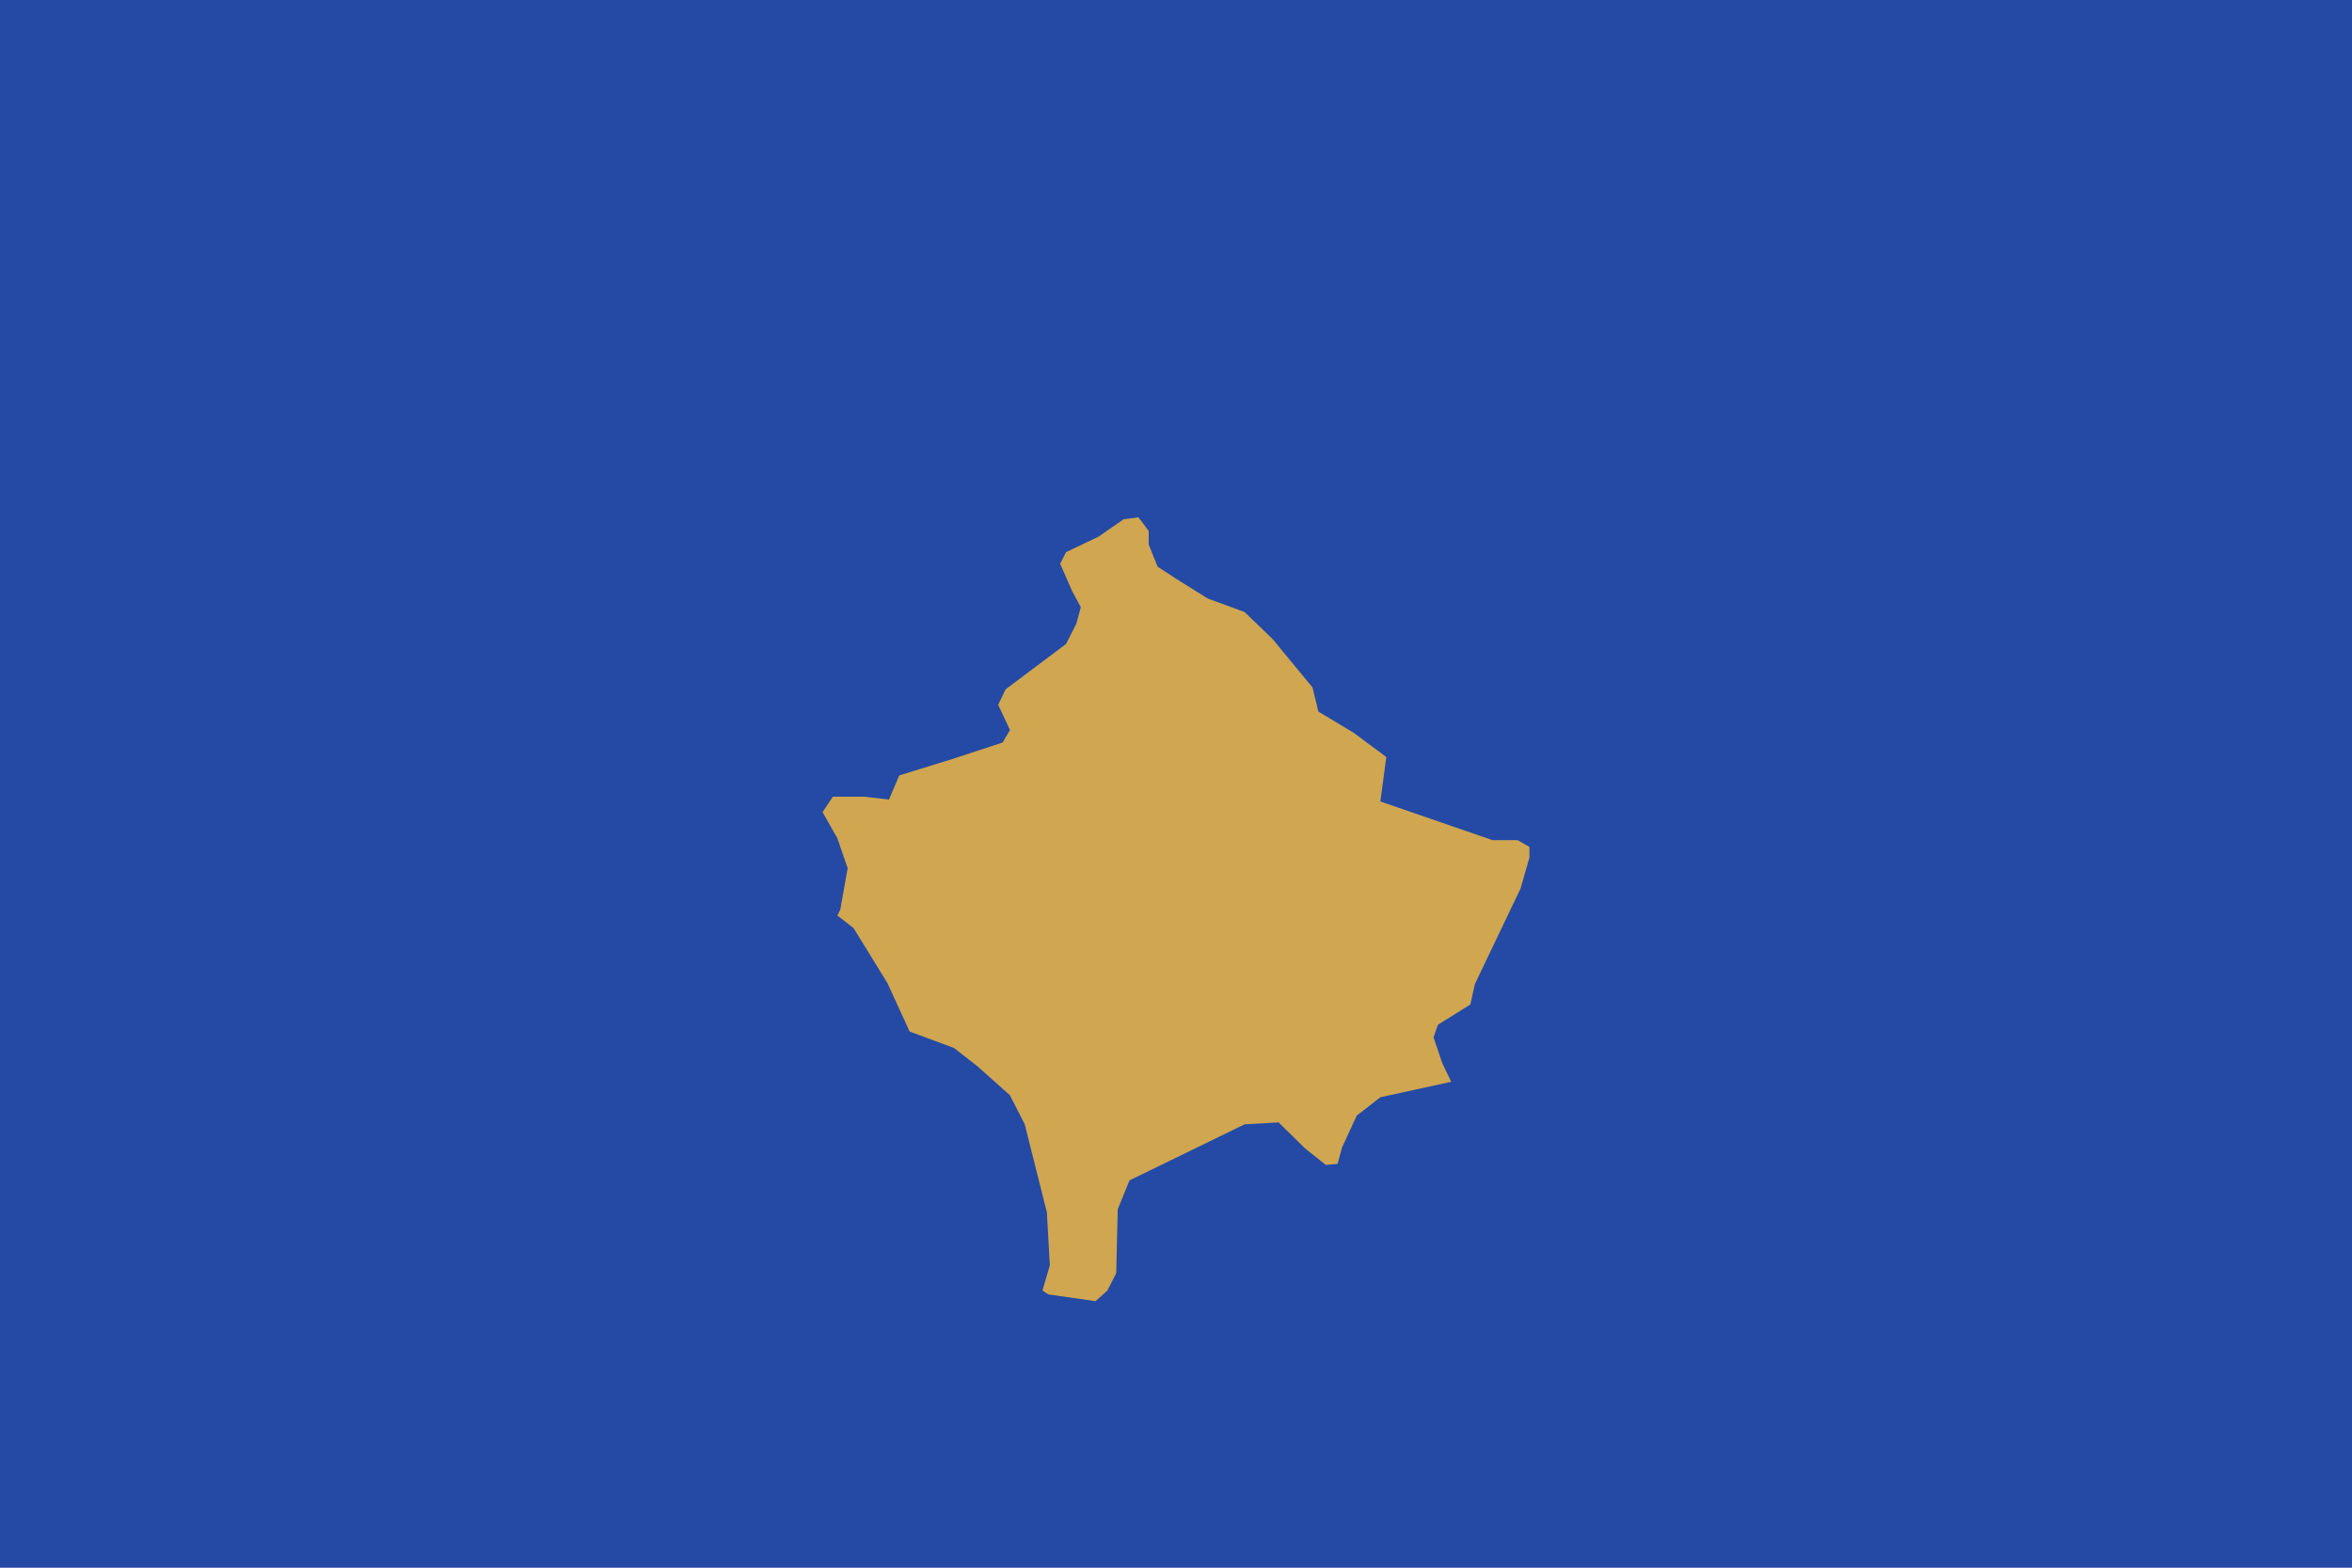
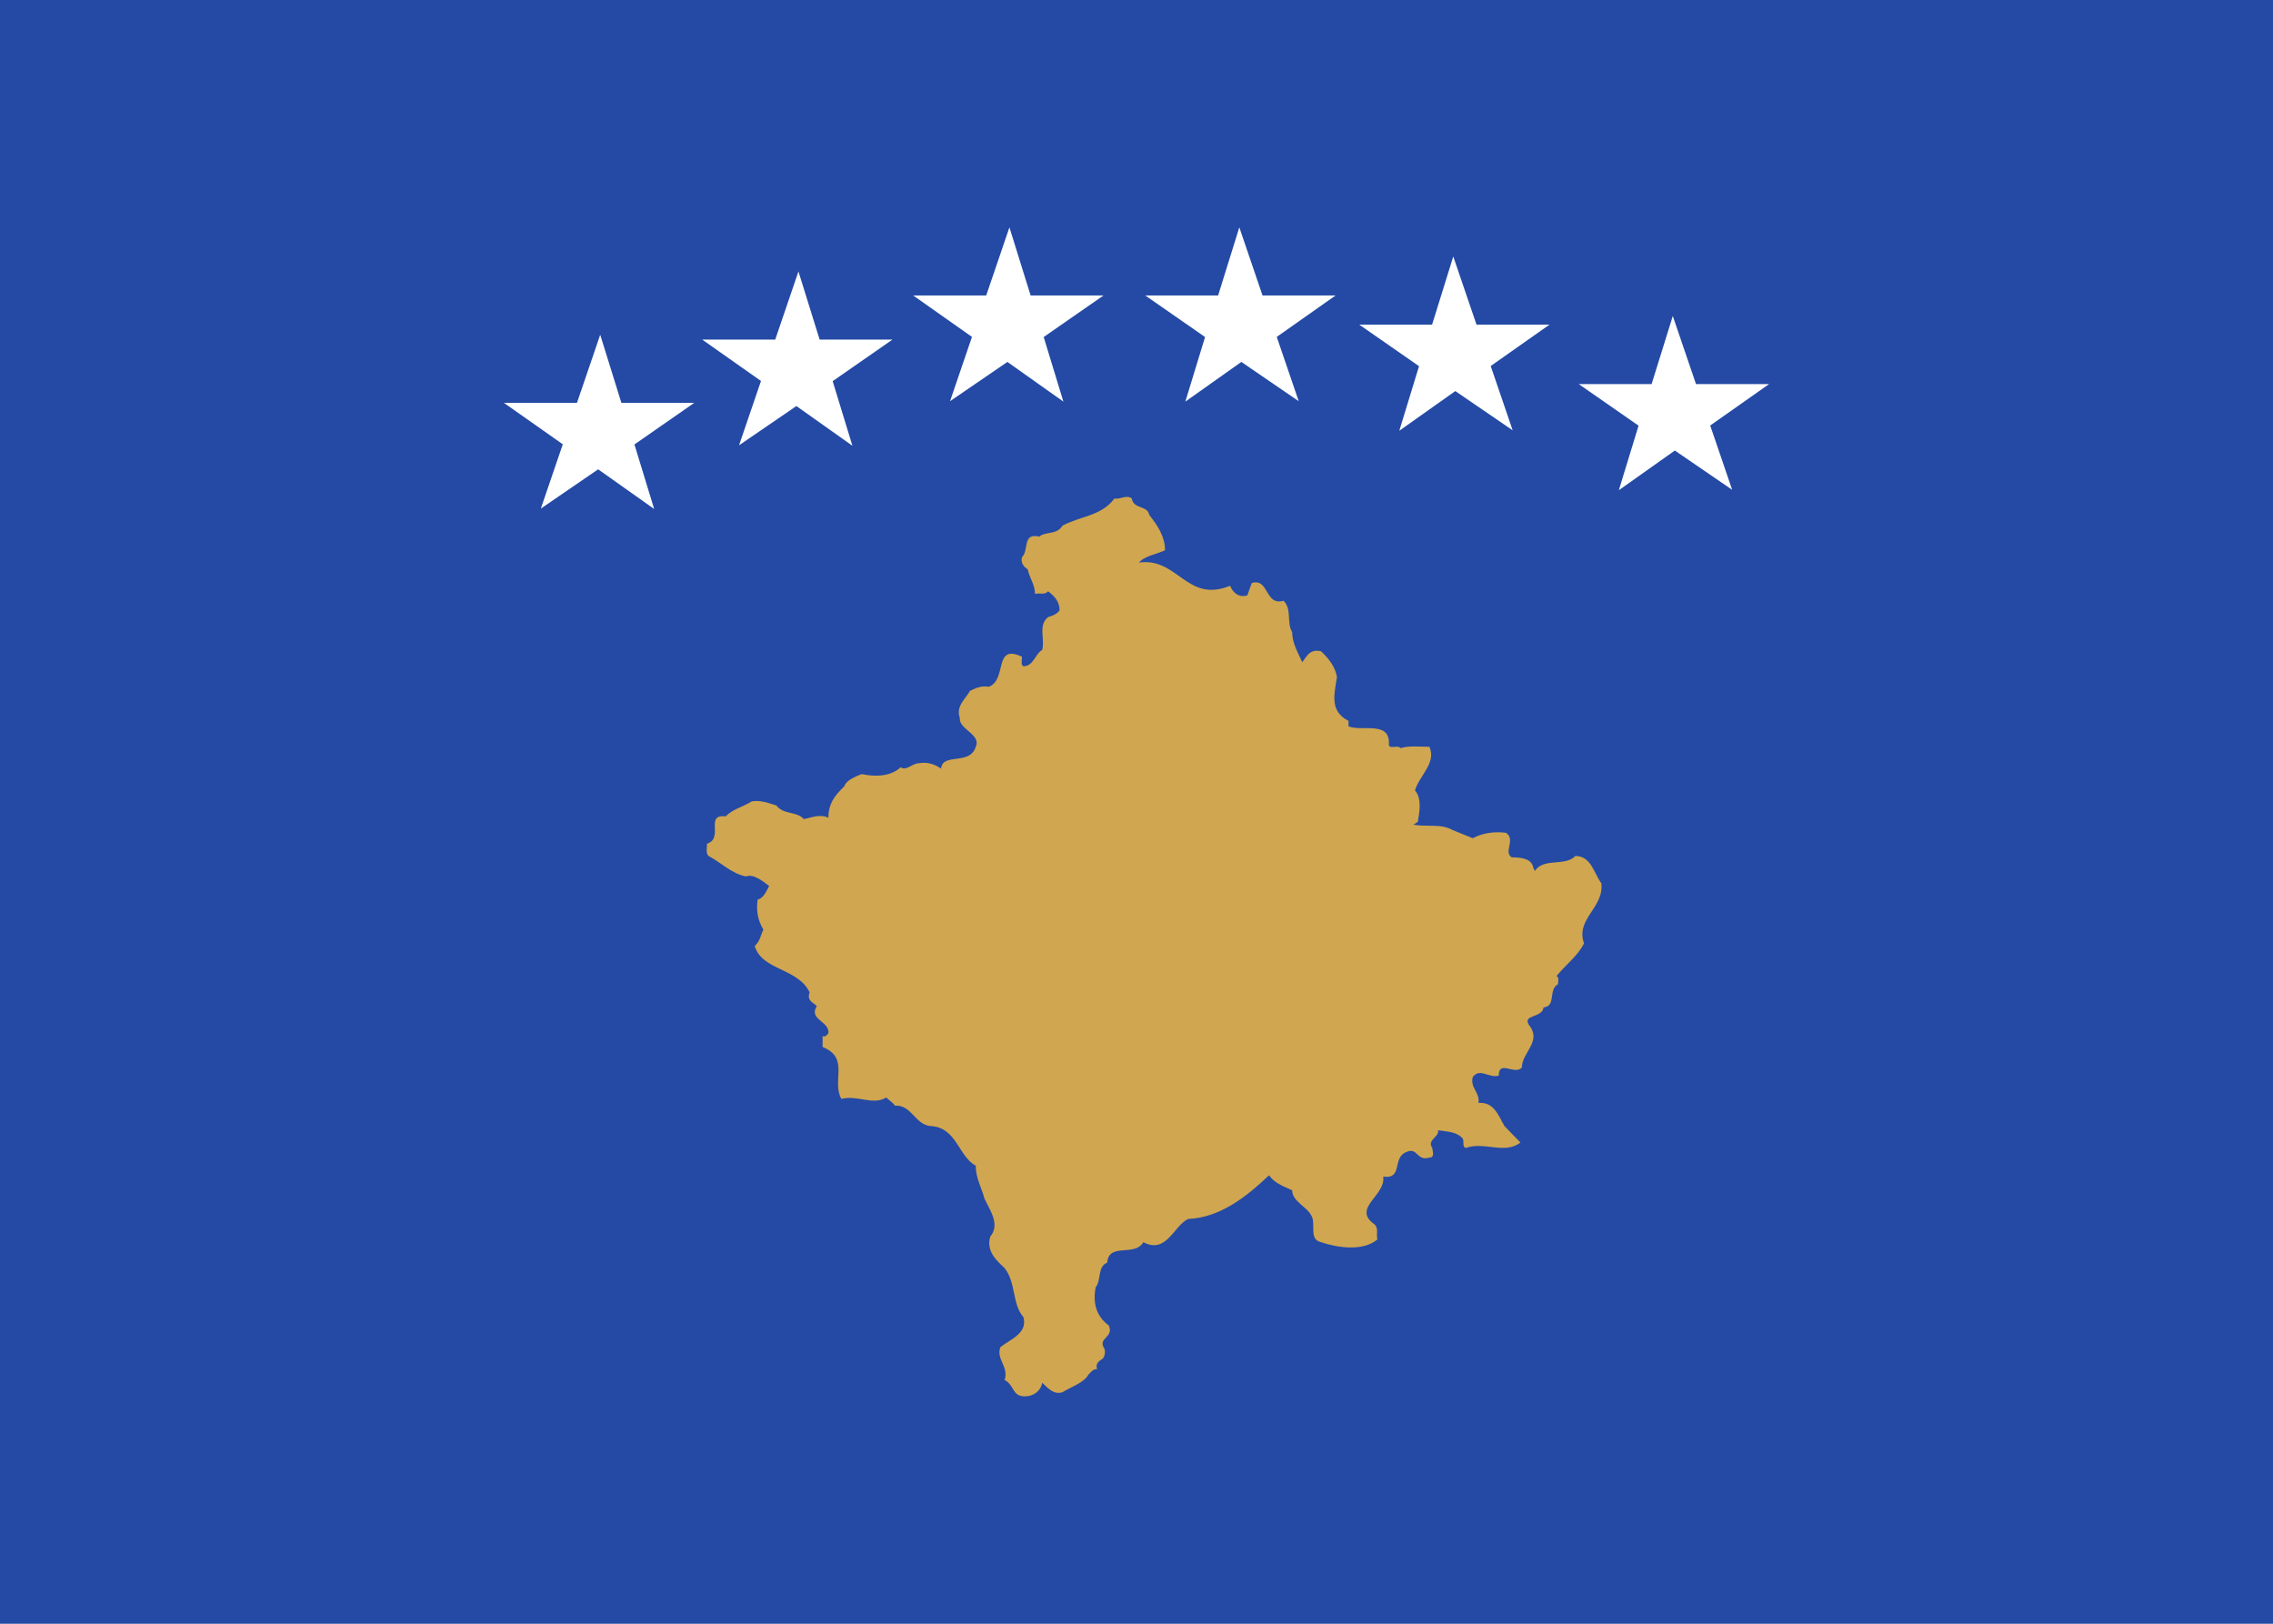
- <svg xmlns="http://www.w3.org/2000/svg" width="900" height="600" viewBox="0 0 900 600">
-   <path d="M0 600V0H900V600H0Z" fill-rule="evenodd" fill="#244AA5" />
-   <path d="M364.45 290.48L383.65 284.19L386.47 279.38L381.96 269.76L384.78 263.84L407.93 246.46L411.88 238.69L413.58 232.4L410.19 226.11L405.67 215.76L407.93 211.32L420.35 205.4L429.95 198.74L435.6 198L439.55 203.18V208.36L442.94 216.87L449.72 221.3L462.14 229.07L476.26 234.25L486.99 244.61L502.23 263.1L504.49 272.35L518.04 280.49L530.47 289.74L528.21 306.75L571.12 321.55H580.72L585.24 324.14V328.21L581.85 340.05L564.35 376.67L562.65 384.44L550.23 392.2L548.54 397.01L551.93 407L555.31 414.03L528.21 419.95L519.17 426.98L513.53 439.18L511.83 445.47L507.32 445.84L499.41 439.55L489.25 429.57L476.26 430.31L432.21 451.76L427.7 462.86L427.13 487.27L423.74 493.93L419.22 498L401.16 495.41L398.9 493.93L401.72 484.31L400.59 463.97L392.12 430.31L386.47 419.21L374.05 408.11L365.02 401.08L348.07 394.79L339.6 376.3L326.62 355.21L320.41 350.4L321.53 348.18L324.36 332.28L320.41 320.81L314.76 310.82L318.71 304.91H330.57L340.17 306.01L344.12 296.77L364.45 290.48Z" fill-rule="evenodd" fill="#D0A650" />
+ <svg xmlns="http://www.w3.org/2000/svg" width="840" height="600" viewBox="0 0 840 600">
+   <path fill="#244AA5" fill-rule="evenodd" d="M0 600L0 0L840 0L840 600Z" />
+   <path fill="#D0A650" fill-rule="evenodd" d="M424.67 190.23C427.87 194.26 430.54 198.29 430.54 203.34C427.34 204.85 423.07 205.36 420.92 207.88C435.35 205.87 438.55 223.01 454.57 216.45C455.63 218.98 457.77 220.99 460.97 219.98L462.58 215.45C468.99 213.43 467.39 224.02 474.32 221.99C477.53 225.02 475.39 230.07 477.53 233.6C477.53 237.63 479.67 241.16 481.26 244.69C482.86 242.68 483.94 239.65 488.21 240.66C491.41 243.68 493.54 246.71 494.08 250.24C493.01 256.8 491.41 262.85 498.35 266.38L498.35 268.39C503.15 270.41 513.29 266.38 513.29 274.44C512.77 277.47 516.5 274.95 517.57 276.46C520.77 275.45 524.51 275.95 528.25 275.95C530.92 282 524.51 286.55 522.91 292.09C525.58 295.12 524.51 300.16 523.97 303.68L522.37 304.7C526.64 305.7 532.52 304.2 536.8 306.71L544.27 309.74C548 307.73 552.27 307.22 556.55 307.73C560.28 310.24 555.47 314.78 558.68 316.81C562.42 316.81 566.15 317.3 566.69 320.84L567.23 321.84C570.43 316.81 578.44 320.32 582.18 316.29C588.05 316.29 589.12 322.85 591.78 326.38C592.86 335.46 582.18 339.49 585.37 348.57C583.24 353.1 578.44 356.63 575.23 360.67C576.29 361.18 575.77 362.69 575.77 363.69C572.03 365.71 575.23 371.77 570.43 372.27C569.9 376.3 562.42 374.78 565.09 378.83C569.9 384.88 562.42 388.91 562.42 394.45C559.75 397.48 553.87 391.43 553.87 397.48C550.14 398.48 546.94 394.45 544.27 397.98C543.19 402.01 546.94 403.53 546.4 407.56C552.27 407.06 553.87 412.61 556.01 416.14L561.89 422.18C556.01 426.73 548.54 421.68 541.59 424.21C540 423.2 541.59 421.18 540 420.17C537.86 418.15 534.65 418.15 531.45 417.65C531.99 420.17 527.18 421.18 529.32 424.21C529.32 425.21 530.39 427.74 528.25 427.74C523.45 429.25 523.97 423.7 519.71 425.71C514.37 427.74 518.64 435.8 511.17 434.79C512.23 441.85 499.41 446.39 507.97 452.44C509.57 453.96 508.49 455.98 509.03 457.99C503.69 462.53 494.08 461.02 488.21 459.01C483.4 457.99 486.61 451.94 484.46 448.91C482.86 445.88 477.53 443.87 477.53 439.84C474.32 438.32 471.12 437.32 468.99 434.29C460.44 442.37 450.83 449.93 439.08 450.43C433.75 452.95 431.08 463.54 422.53 459.01C419.33 464.55 409.72 459.01 409.18 466.57C405.45 468.08 407.05 473.11 404.92 475.64C403.85 481.19 404.92 486.23 409.72 489.76C411.86 494.3 405.45 494.3 408.12 498.33C408.65 499.84 408.12 501.86 407.05 502.37C405.45 503.38 404.92 504.39 405.45 505.9C403.85 505.9 403.31 506.9 402.25 507.92C400.64 510.94 395.84 512.45 392.63 514.46C389.42 515.48 387.3 512.95 385.16 510.94C384.63 513.97 381.95 515.98 378.75 515.98C373.95 515.98 375.02 511.95 371.27 509.93C372.88 504.89 368.08 502.37 369.67 497.83C373.42 494.8 379.82 492.78 378.22 486.73C373.95 481.69 375.55 474.13 371.27 468.58C368.6 466.06 364.34 462.53 365.94 456.99C369.67 452.44 365.94 447.4 363.8 442.87C362.74 438.83 360.59 435.31 360.59 430.76C354.2 427.23 353.66 417.15 344.58 416.14C338.17 416.14 337.1 408.07 330.7 408.58C330.17 407.56 328.57 406.56 327.49 405.55C322.7 408.58 316.82 404.54 310.94 406.06C307.21 399.5 314.15 390.92 304 386.89L304 382.86C305.07 383.36 305.61 382.36 306.14 381.85C306.67 377.31 298.67 376.81 301.87 371.77C300.26 370.25 298.13 369.75 299.2 366.72C294.93 357.64 281.58 358.66 278.92 349.58C281.05 347.56 281.05 345.54 282.12 343.52C279.98 339.99 279.44 336.46 279.98 332.43C282.12 331.93 283.18 329.4 284.25 327.38C281.58 325.37 278.38 322.85 275.71 323.86C270.37 322.85 266.63 318.82 261.83 316.29C260.76 315.29 261.29 313.27 261.29 311.76C267.7 309.74 260.23 300.67 268.24 301.67C270.37 299.15 274.63 298.14 277.84 296.12C281.05 295.62 283.71 296.62 286.91 297.64C289.6 301.17 294.39 299.65 297.07 302.68C299.74 302.17 302.94 300.67 306.14 302.17C306.14 297.14 308.27 294.11 312.02 290.57C312.55 288.56 315.75 287.05 318.41 286.04C323.22 287.05 329.09 287.05 332.84 283.52C334.97 285.03 337.1 282 339.77 282C342.98 281.5 345.65 282.52 347.78 284.03C348.32 277.97 358.46 283.01 360.59 275.95C362.74 271.42 354.2 269.39 354.72 265.36C353.12 260.83 356.86 258.3 358.46 255.28C360.59 254.27 362.74 253.27 365.4 253.77C372.35 251.24 367 237.63 377.68 242.68C377.68 244.19 377.16 245.69 378.22 246.2C381.95 246.2 382.49 241.66 385.16 240.15C386.22 236.12 383.56 231.07 387.3 228.05C388.9 227.54 390.5 227.04 391.57 225.52C391.57 222.5 389.96 220.49 387.3 218.47C386.22 219.98 384.1 218.98 382.49 219.48C382.49 215.95 380.35 213.43 379.82 210.4C378.22 209.39 377.16 207.88 377.68 205.87C380.35 203.34 377.68 196.79 384.1 198.29C386.22 196.28 390.5 197.8 392.63 194.26C399.04 190.73 407.05 190.73 411.86 184.18C413.99 184.69 416.13 182.67 418.26 184.18C418.8 188.21 424.13 186.7 424.67 190.23Z" />
+   <path fill="#FFFFFF" fill-rule="evenodd" d="M256.55 148.87L234.46 164.23L241.75 188.08L221.05 173.42L199.87 187.93L207.98 164.17L186.23 148.87L213.22 148.87L221.81 123.7L229.64 148.87ZM329.82 125.48L307.72 140.84L315.01 164.71L294.31 150.04L273.12 164.54L281.23 140.78L259.5 125.48L286.49 125.48L295.07 100.31L302.9 125.48ZM407.8 109.18L385.7 124.54L392.98 148.4L372.29 133.74L351.09 148.25L359.2 124.49L337.47 109.18L364.46 109.18L373.04 84.01L380.87 109.18ZM450.16 109.18L458 84.01L466.57 109.18L493.57 109.18L471.83 124.49L479.95 148.25L458.75 133.74L438.05 148.4L445.34 124.54L423.24 109.18ZM529.24 119.95L537.06 94.78L545.65 119.95L572.64 119.95L550.9 135.25L559.01 159.01L537.82 144.51L517.12 159.17L524.41 135.31L502.31 119.95ZM610.36 141.93L618.19 116.77L626.77 141.93L653.77 141.93L632.02 157.23L640.13 180.99L618.95 166.48L598.25 181.14L605.54 157.29L583.45 141.93Z" />
</svg>
